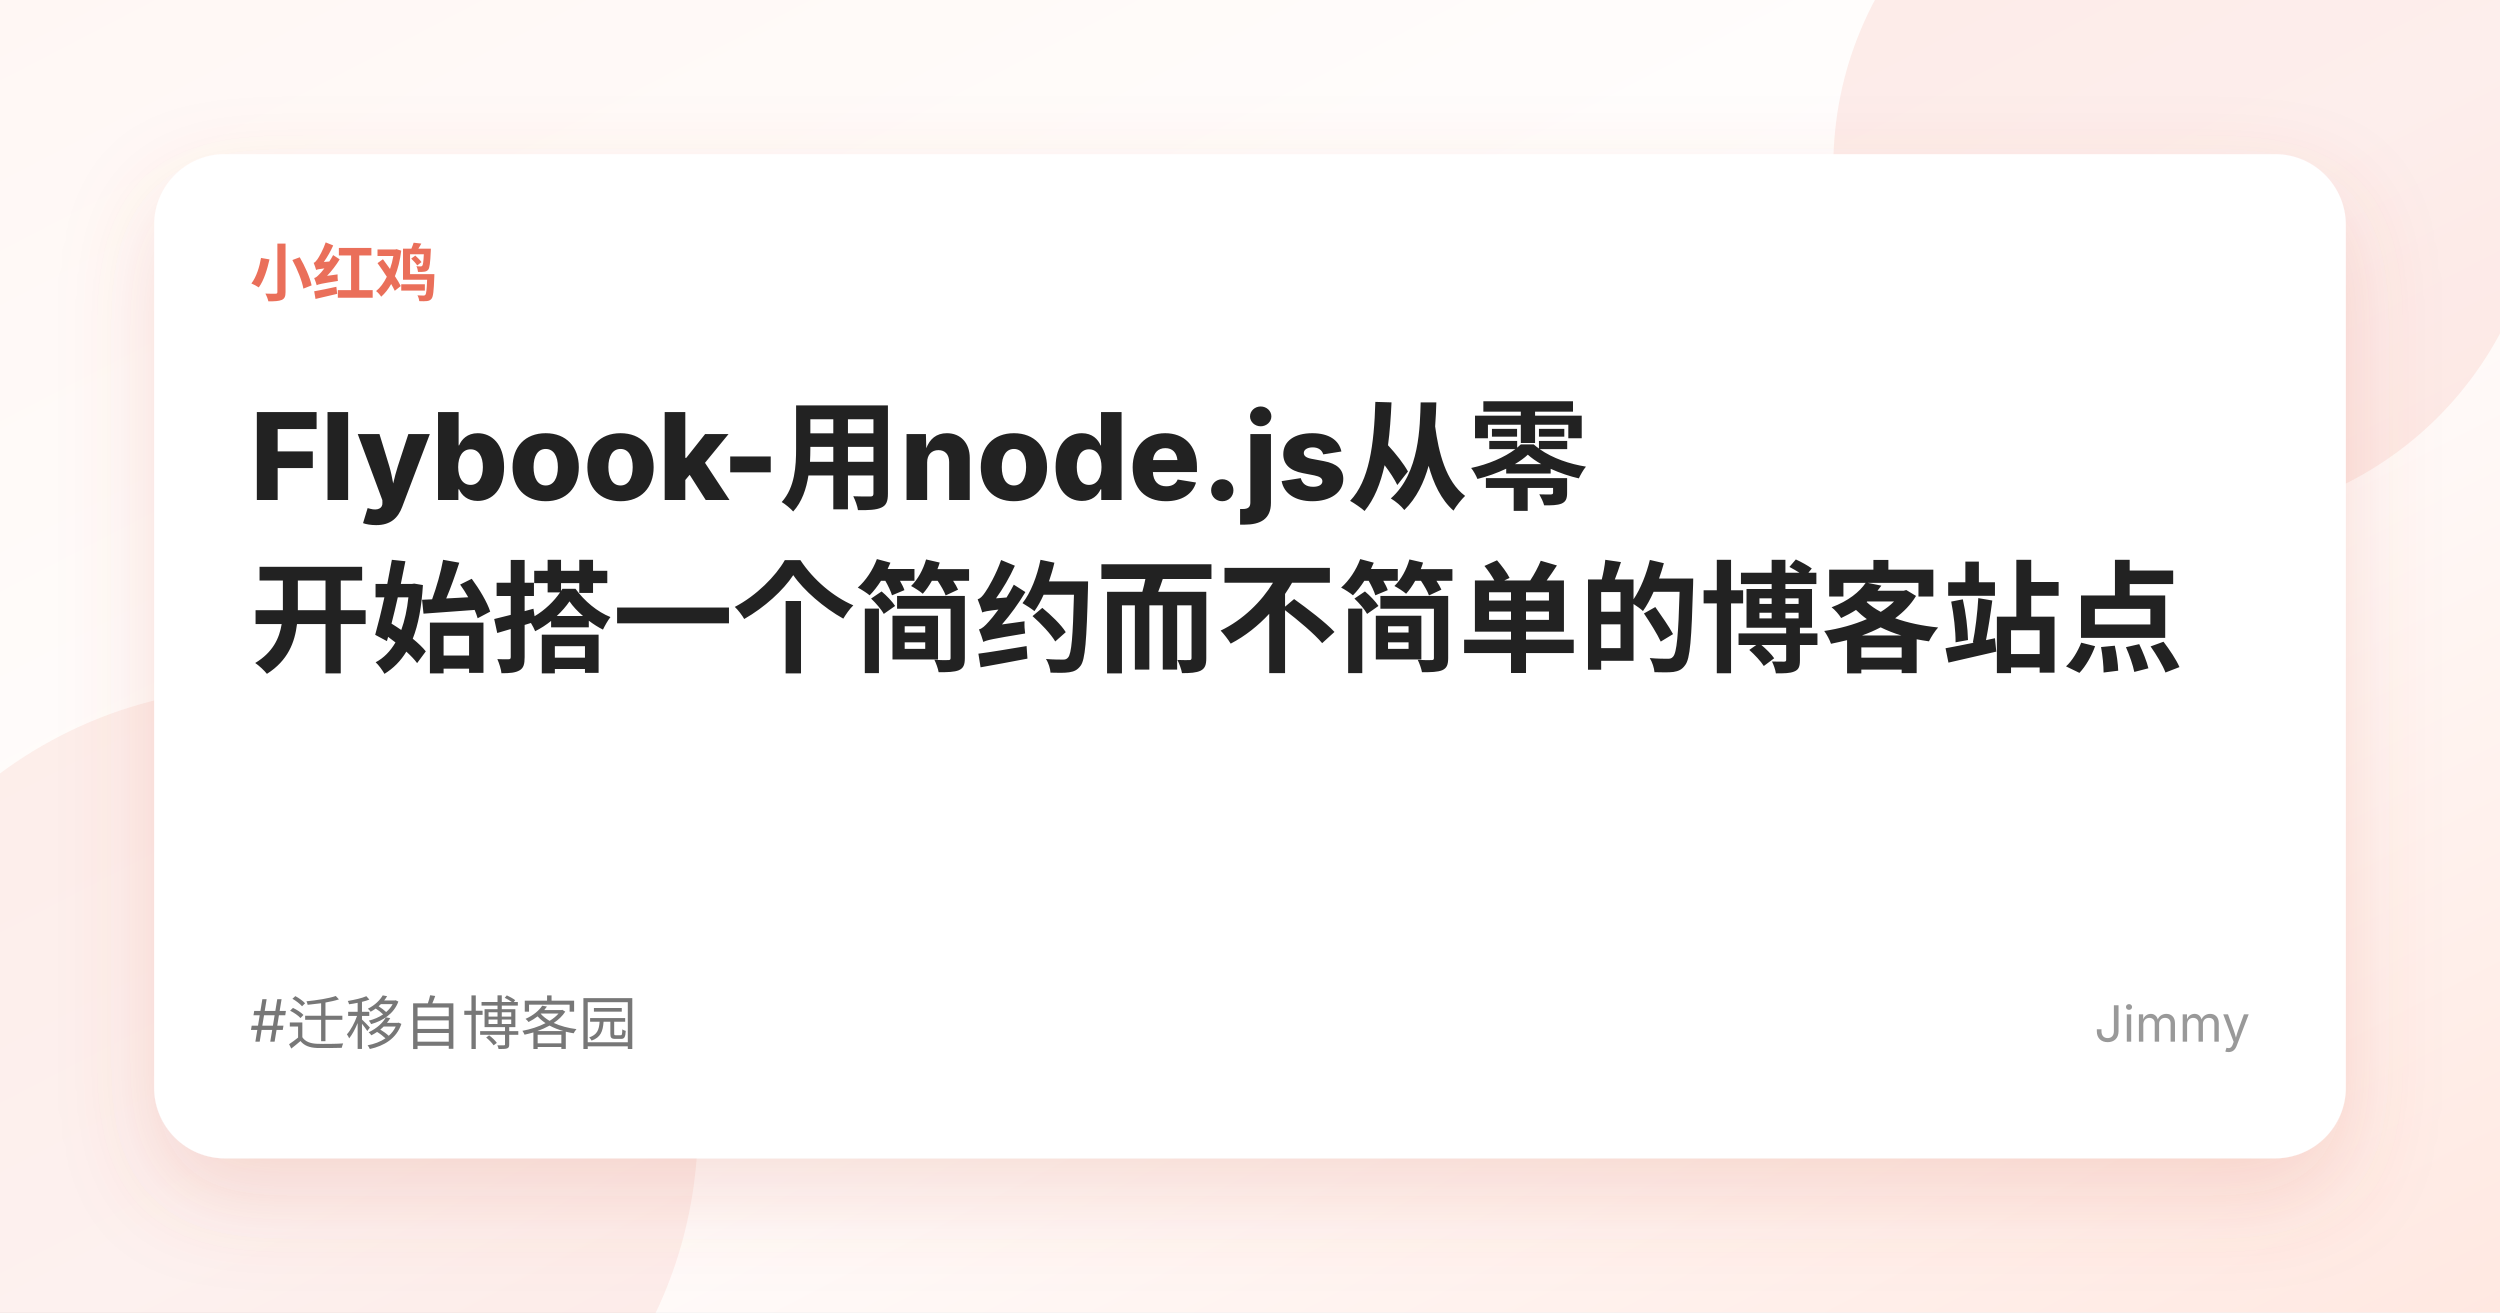
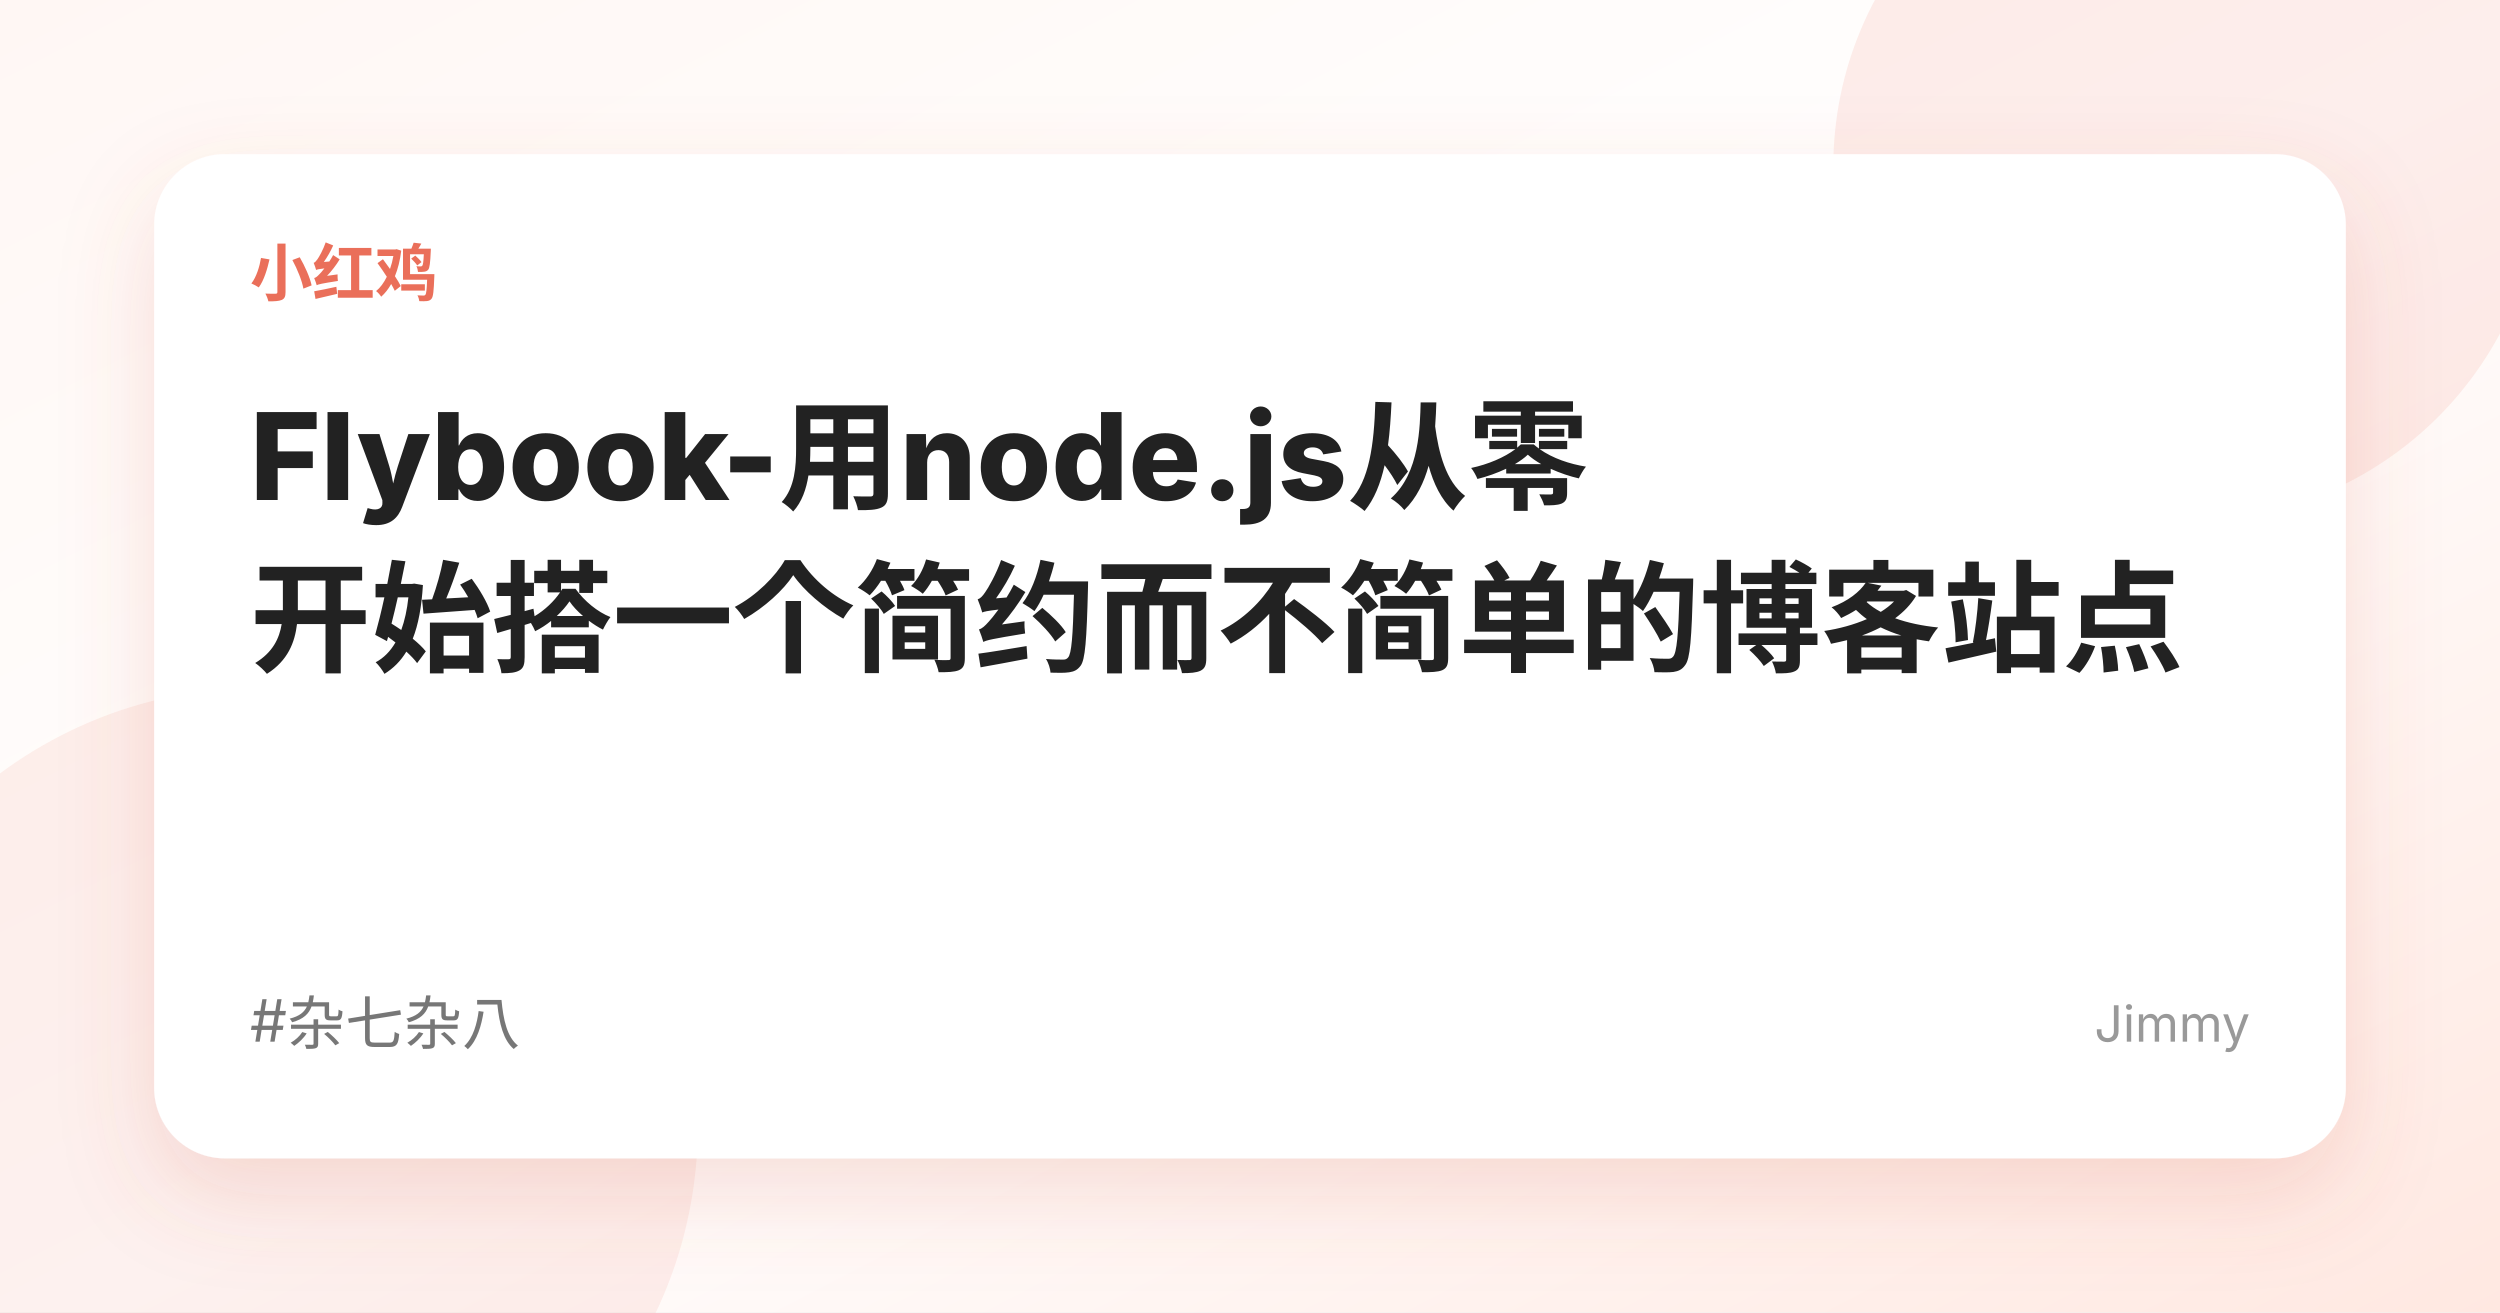
<svg xmlns="http://www.w3.org/2000/svg" width="1200" height="630" viewBox="0 0 1200 630">
  <defs>
    <linearGradient id="bg" x1="0" x2="1" y1="0" y2="1">
      <stop offset="0%" stop-color="#fff7f4" />
      <stop offset="52%" stop-color="#ffffff" />
      <stop offset="100%" stop-color="#ffe8e1" />
    </linearGradient>
    <filter id="shadow" x="-20%" y="-20%" width="140%" height="140%">
      <feDropShadow dx="0" dy="18" stdDeviation="22" flood-color="#d35f4a" flood-opacity="0.18" />
    </filter>
  </defs>
  <rect width="1200" height="630" fill="url(#bg)" />
  <circle cx="1050" cy="80" r="170" fill="#ea6f5a" opacity="0.12" />
  <circle cx="125" cy="540" r="210" fill="#ea6f5a" opacity="0.10" />
  <rect x="74" y="74" width="1052" height="482" rx="34" fill="#fff" filter="url(#shadow)" />
  <text x="120" y="142" fill="#ea6f5a" font-size="30" font-weight="700" font-family="-apple-system,BlinkMacSystemFont,'Segoe UI','Noto Sans SC',sans-serif">小红鸡</text>
  <text x="120" y="240" fill="#222" font-size="58" font-weight="800" font-family="-apple-system,BlinkMacSystemFont,'Segoe UI','Noto Sans SC',sans-serif">Flybook-用node.js从零</text>
  <text x="120" y="318" fill="#222" font-size="58" font-weight="800" font-family="-apple-system,BlinkMacSystemFont,'Segoe UI','Noto Sans SC',sans-serif">开始搭一个简约而不简单的博客站点</text>
-   <text x="120" y="500" fill="#777" font-size="28" font-family="-apple-system,BlinkMacSystemFont,'Segoe UI','Noto Sans SC',sans-serif">#迁移自博客园</text>
+   <text x="120" y="500" fill="#777" font-size="28" font-family="-apple-system,BlinkMacSystemFont,'Segoe UI','Noto Sans SC',sans-serif">#杂七杂八</text>
  <text x="1080" y="500" text-anchor="end" fill="#999" font-size="24" font-family="-apple-system,BlinkMacSystemFont,'Segoe UI','Noto Sans SC',sans-serif">Jimmy</text>
</svg>
